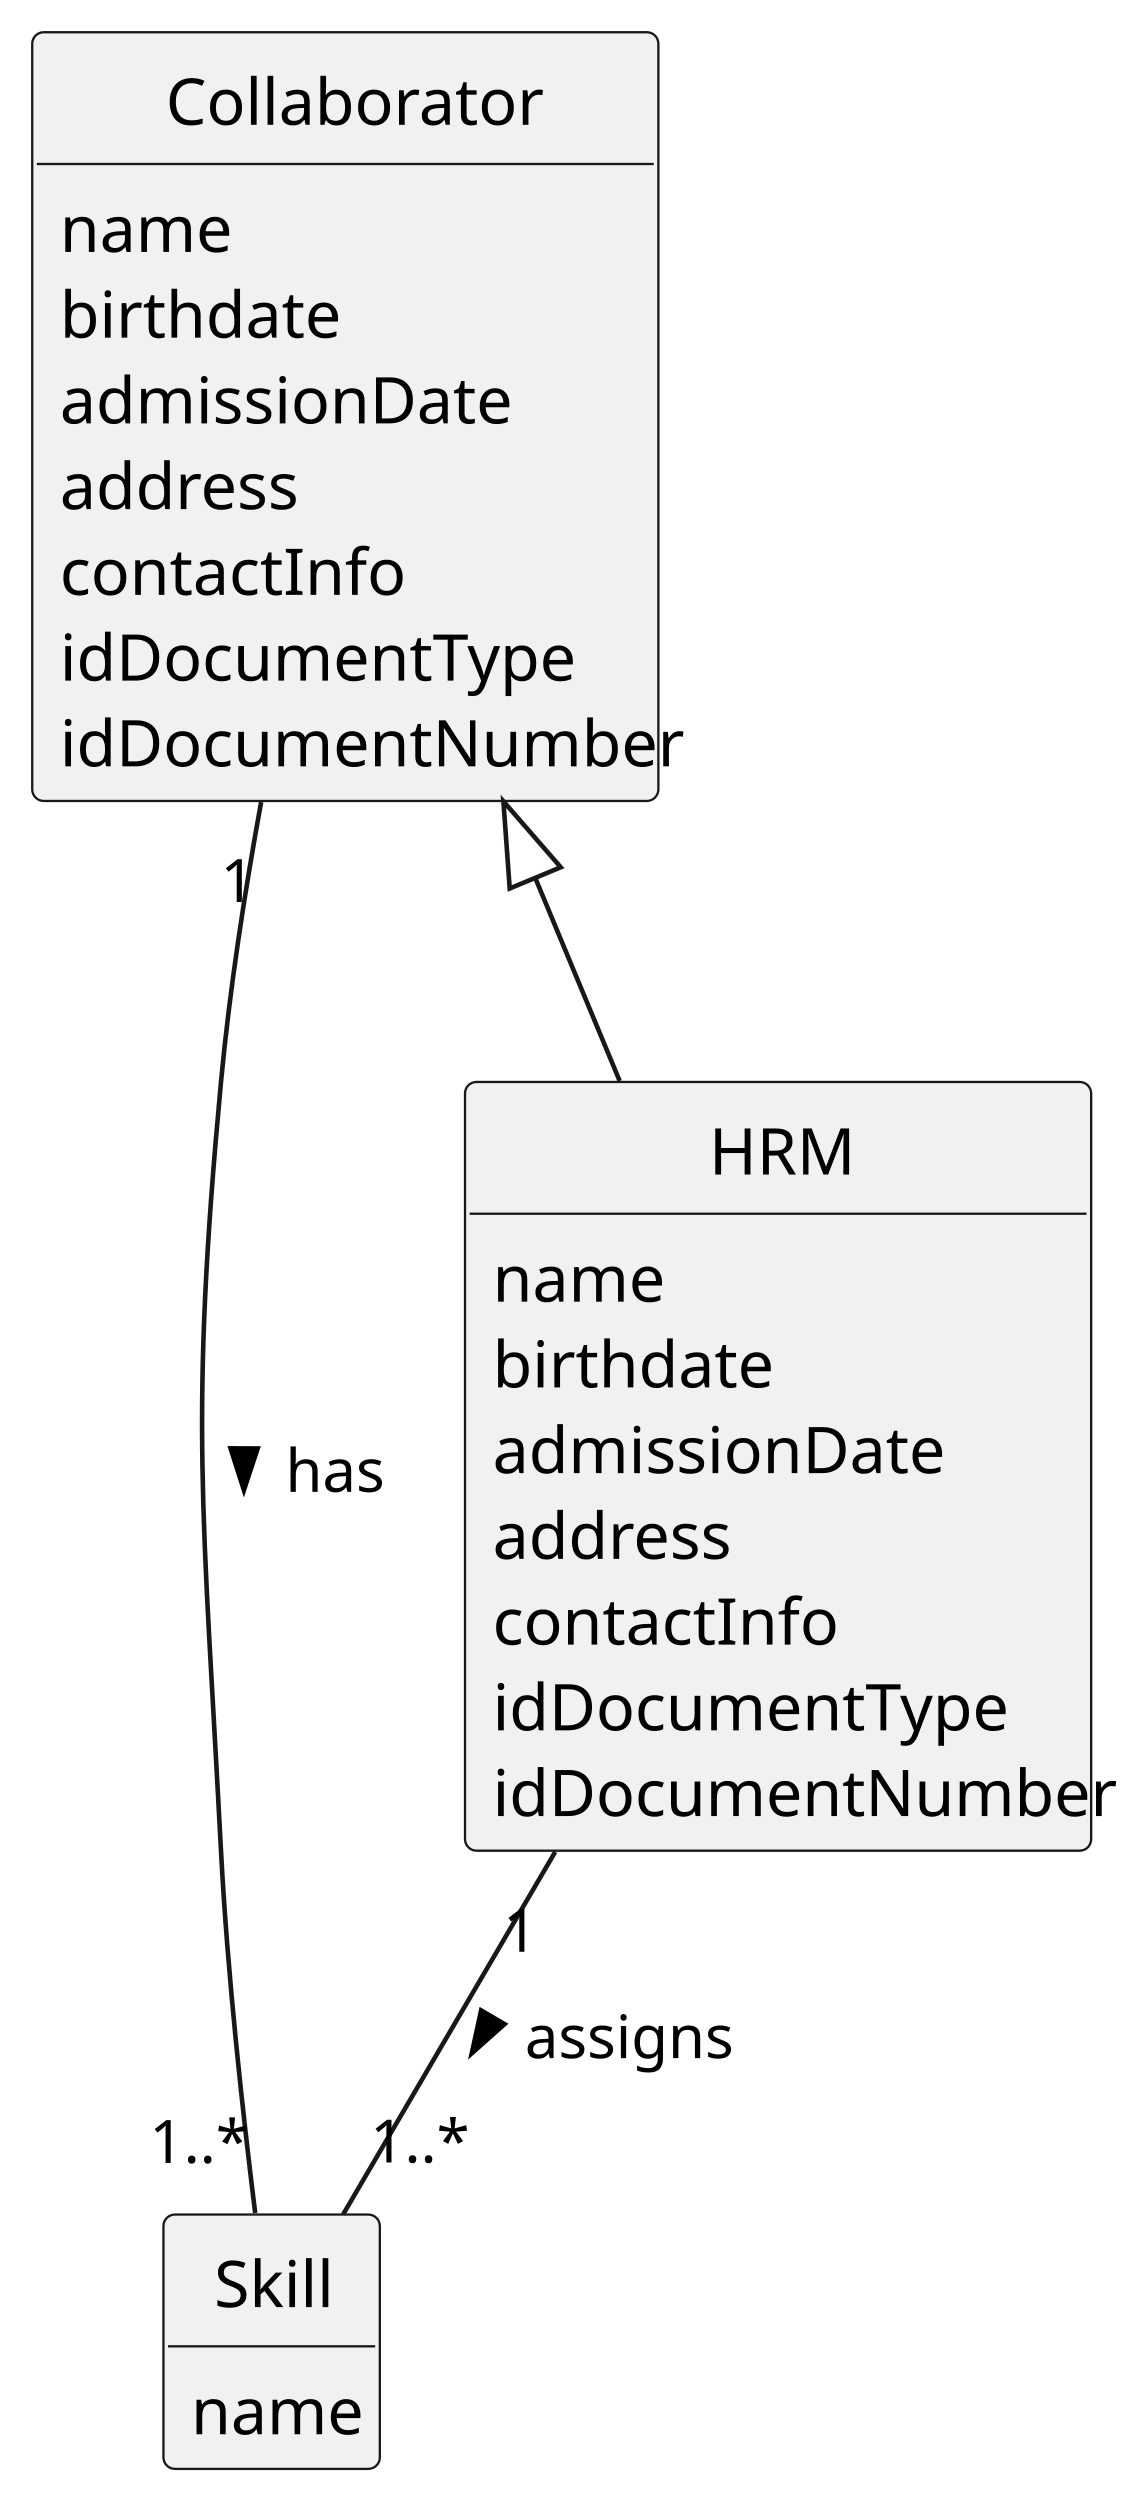
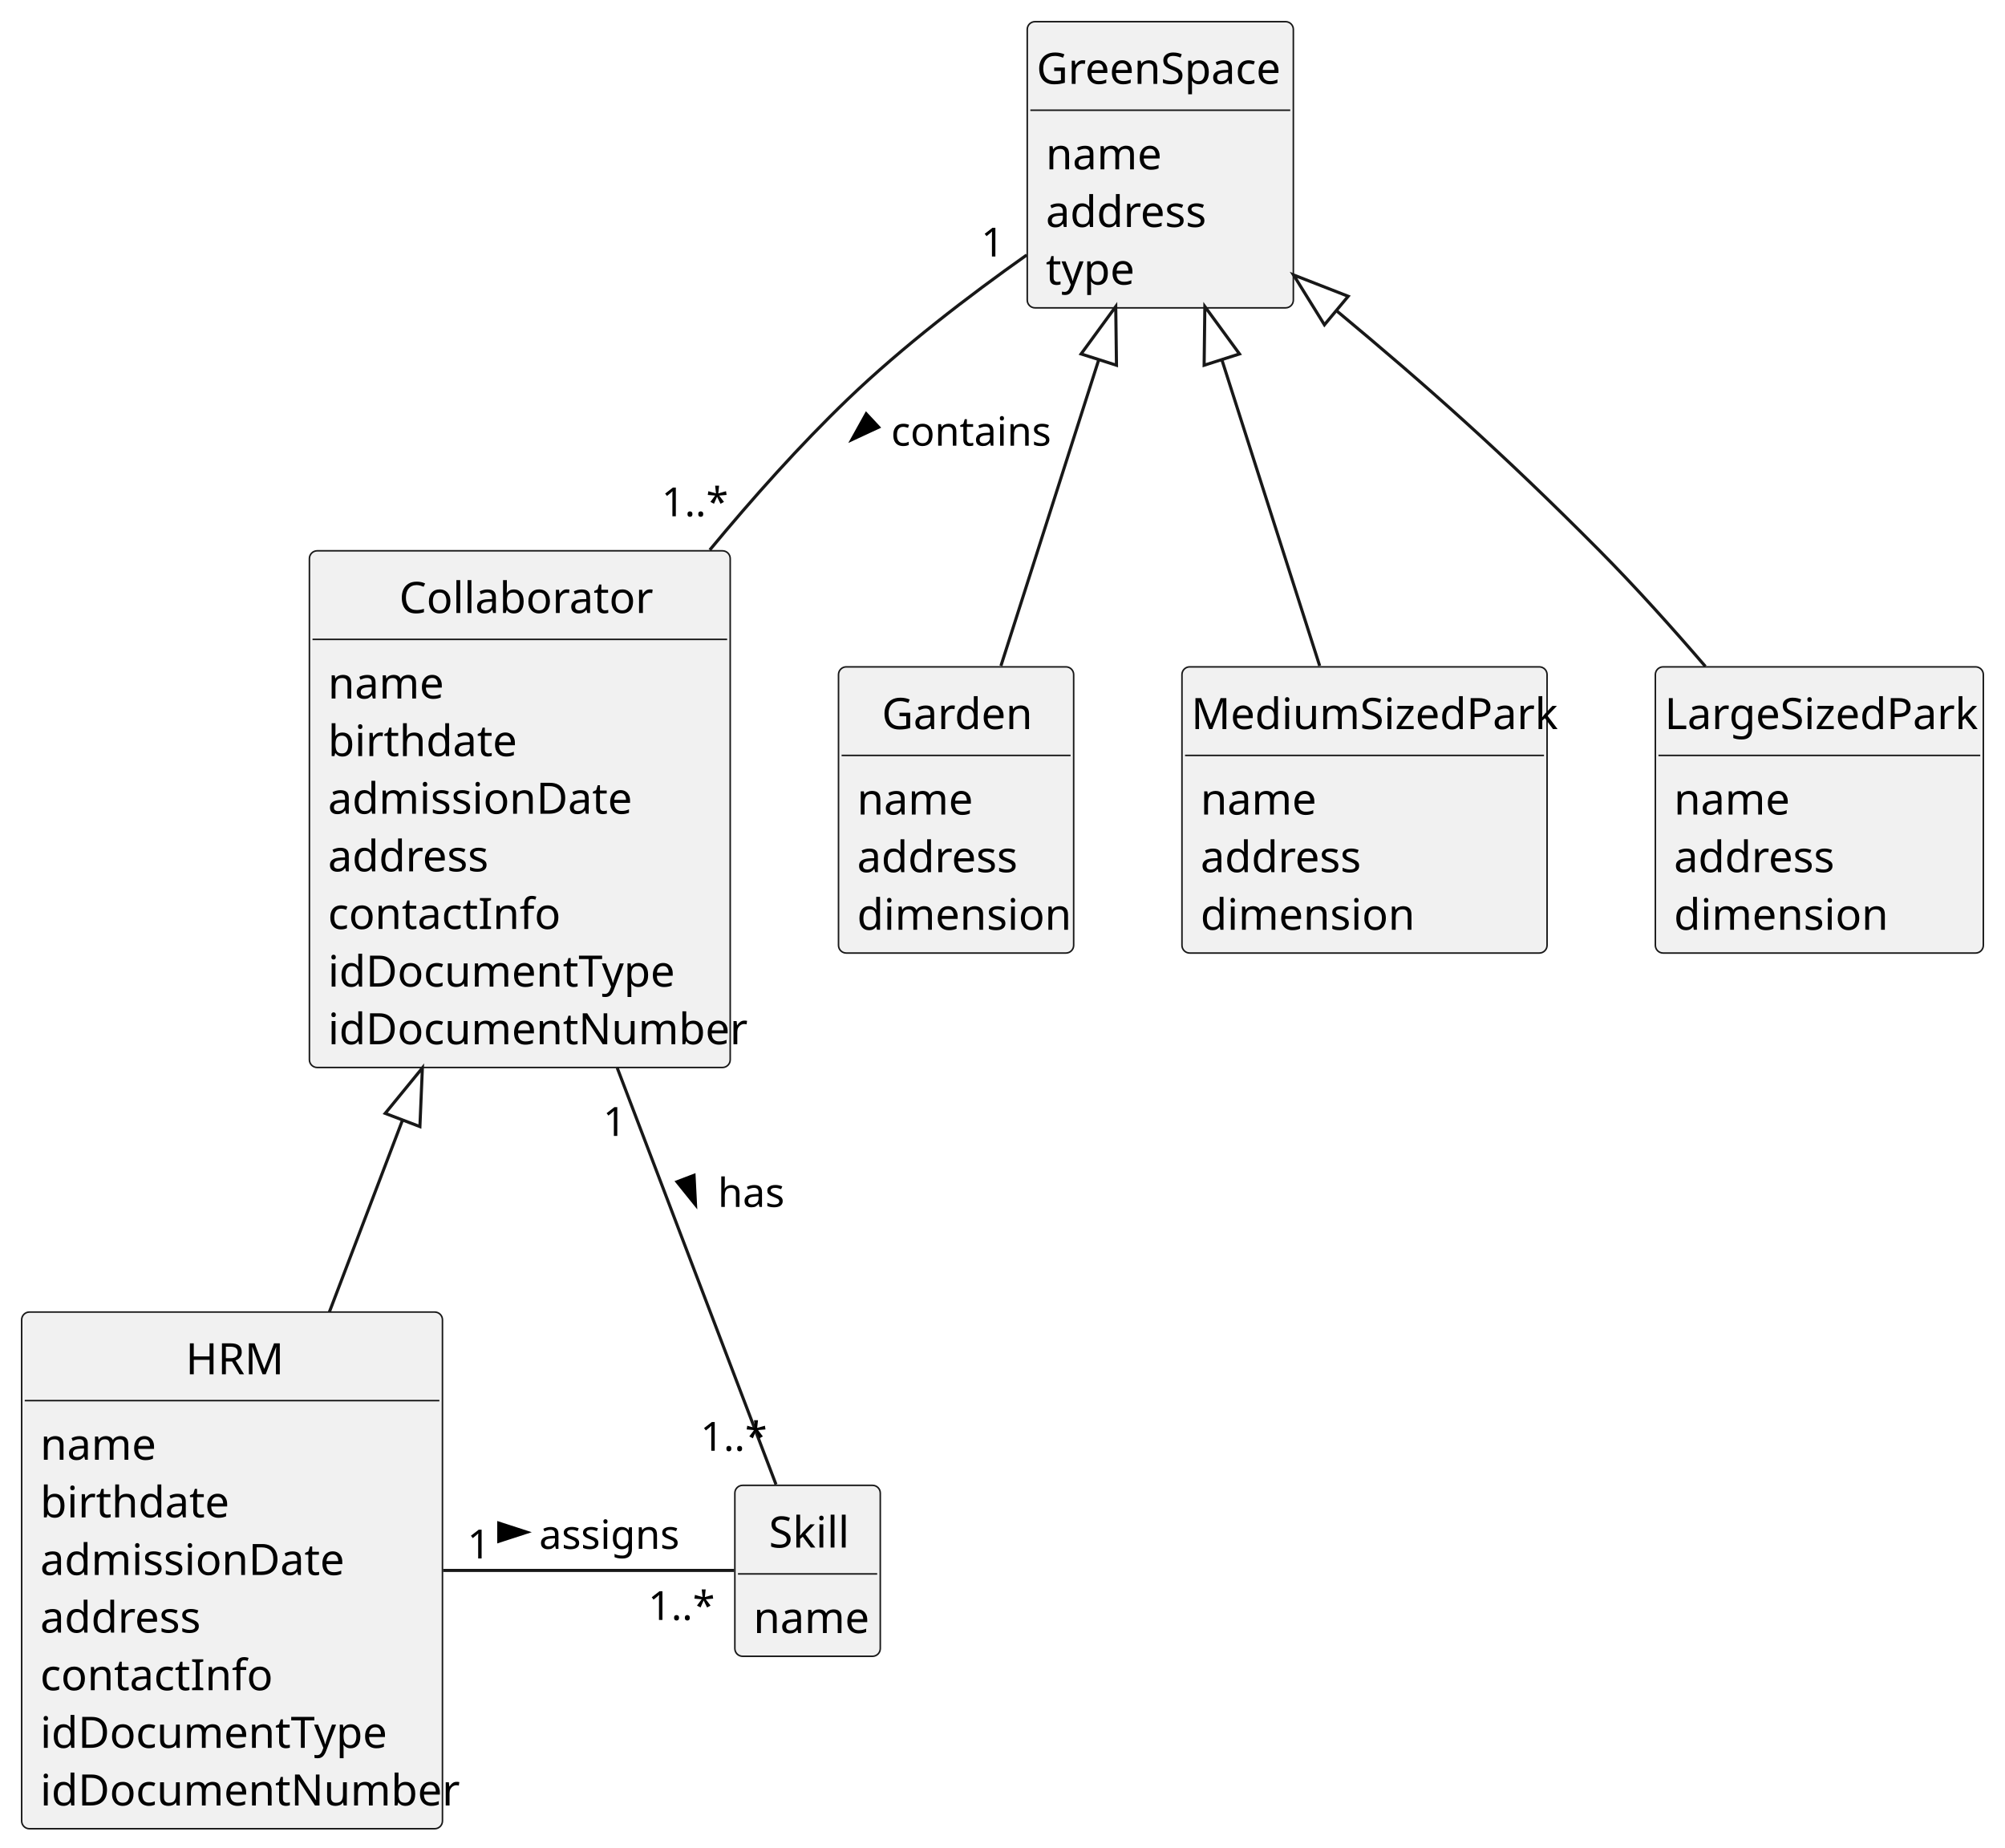
- <svg xmlns="http://www.w3.org/2000/svg" contentStyleType="text/css" height="543px" preserveAspectRatio="none" style="width:244px;height:543px;background:#FFFFFF;" version="1.1" viewBox="0 0 244 543" width="244px" zoomAndPan="magnify">
+ <svg xmlns="http://www.w3.org/2000/svg" contentStyleType="text/css" height="597px" preserveAspectRatio="none" style="width:648px;height:597px;background:#FFFFFF;" version="1.1" viewBox="0 0 648 597" width="648px" zoomAndPan="magnify">
  <defs />
  <g>
    <g id="elem_Collaborator">
-       <rect codeLine="16" fill="#F1F1F1" height="166.969" id="Collaborator" rx="2.5" ry="2.5" style="stroke:#181818;stroke-width:0.5;" width="136" x="7" y="7" />
-       <text fill="#000000" font-family="sans-serif" font-size="14" lengthAdjust="spacing" textLength="78" x="36" y="27.107">Collaborator</text>
-       <line style="stroke:#181818;stroke-width:0.5;" x1="8" x2="142" y1="35.621" y2="35.621" />
-       <text fill="#000000" font-family="sans-serif" font-size="14" lengthAdjust="spacing" textLength="35" x="13" y="54.728">name</text>
-       <text fill="#000000" font-family="sans-serif" font-size="14" lengthAdjust="spacing" textLength="56" x="13" y="73.35">birthdate</text>
-       <text fill="#000000" font-family="sans-serif" font-size="14" lengthAdjust="spacing" textLength="93" x="13" y="91.971">admissionDate</text>
-       <text fill="#000000" font-family="sans-serif" font-size="14" lengthAdjust="spacing" textLength="51" x="13" y="110.592">address</text>
-       <text fill="#000000" font-family="sans-serif" font-size="14" lengthAdjust="spacing" textLength="69" x="13" y="129.213">contactInfo</text>
-       <text fill="#000000" font-family="sans-serif" font-size="14" lengthAdjust="spacing" textLength="107" x="13" y="147.834">idDocumentType</text>
-       <text fill="#000000" font-family="sans-serif" font-size="14" lengthAdjust="spacing" textLength="124" x="13" y="166.455">idDocumentNumber</text>
+       <rect codeLine="12" fill="#F1F1F1" height="166.969" id="Collaborator" rx="2.5" ry="2.5" style="stroke:#181818;stroke-width:0.5;" width="136" x="100" y="178" />
+       <text fill="#000000" font-family="sans-serif" font-size="14" lengthAdjust="spacing" textLength="78" x="129" y="198.107">Collaborator</text>
+       <line style="stroke:#181818;stroke-width:0.5;" x1="101" x2="235" y1="206.621" y2="206.621" />
+       <text fill="#000000" font-family="sans-serif" font-size="14" lengthAdjust="spacing" textLength="35" x="106" y="225.728">name</text>
+       <text fill="#000000" font-family="sans-serif" font-size="14" lengthAdjust="spacing" textLength="56" x="106" y="244.35">birthdate</text>
+       <text fill="#000000" font-family="sans-serif" font-size="14" lengthAdjust="spacing" textLength="93" x="106" y="262.971">admissionDate</text>
+       <text fill="#000000" font-family="sans-serif" font-size="14" lengthAdjust="spacing" textLength="51" x="106" y="281.592">address</text>
+       <text fill="#000000" font-family="sans-serif" font-size="14" lengthAdjust="spacing" textLength="69" x="106" y="300.213">contactInfo</text>
+       <text fill="#000000" font-family="sans-serif" font-size="14" lengthAdjust="spacing" textLength="107" x="106" y="318.834">idDocumentType</text>
+       <text fill="#000000" font-family="sans-serif" font-size="14" lengthAdjust="spacing" textLength="124" x="106" y="337.455">idDocumentNumber</text>
    </g>
    <g id="elem_Skill">
-       <rect codeLine="26" fill="#F1F1F1" height="55.242" id="Skill" rx="2.5" ry="2.5" style="stroke:#181818;stroke-width:0.5;" width="47" x="35.5" y="481" />
-       <text fill="#000000" font-family="sans-serif" font-size="14" lengthAdjust="spacing" textLength="25" x="46.5" y="501.107">Skill</text>
-       <line style="stroke:#181818;stroke-width:0.5;" x1="36.5" x2="81.5" y1="509.621" y2="509.621" />
-       <text fill="#000000" font-family="sans-serif" font-size="14" lengthAdjust="spacing" textLength="35" x="41.5" y="528.729">name</text>
+       <rect codeLine="22" fill="#F1F1F1" height="55.242" id="Skill" rx="2.5" ry="2.5" style="stroke:#181818;stroke-width:0.5;" width="47" x="237.5" y="480" />
+       <text fill="#000000" font-family="sans-serif" font-size="14" lengthAdjust="spacing" textLength="25" x="248.5" y="500.107">Skill</text>
+       <line style="stroke:#181818;stroke-width:0.5;" x1="238.5" x2="283.5" y1="508.621" y2="508.621" />
+       <text fill="#000000" font-family="sans-serif" font-size="14" lengthAdjust="spacing" textLength="35" x="243.5" y="527.729">name</text>
    </g>
    <g id="elem_HRM">
-       <rect codeLine="30" fill="#F1F1F1" height="166.969" id="HRM" rx="2.5" ry="2.5" style="stroke:#181818;stroke-width:0.5;" width="136" x="101" y="235" />
-       <text fill="#000000" font-family="sans-serif" font-size="14" lengthAdjust="spacing" textLength="30" x="154" y="255.107">HRM</text>
-       <line style="stroke:#181818;stroke-width:0.5;" x1="102" x2="236" y1="263.621" y2="263.621" />
-       <text fill="#000000" font-family="sans-serif" font-size="14" lengthAdjust="spacing" textLength="35" x="107" y="282.728">name</text>
-       <text fill="#000000" font-family="sans-serif" font-size="14" lengthAdjust="spacing" textLength="56" x="107" y="301.35">birthdate</text>
-       <text fill="#000000" font-family="sans-serif" font-size="14" lengthAdjust="spacing" textLength="93" x="107" y="319.971">admissionDate</text>
-       <text fill="#000000" font-family="sans-serif" font-size="14" lengthAdjust="spacing" textLength="51" x="107" y="338.592">address</text>
-       <text fill="#000000" font-family="sans-serif" font-size="14" lengthAdjust="spacing" textLength="69" x="107" y="357.213">contactInfo</text>
-       <text fill="#000000" font-family="sans-serif" font-size="14" lengthAdjust="spacing" textLength="107" x="107" y="375.834">idDocumentType</text>
-       <text fill="#000000" font-family="sans-serif" font-size="14" lengthAdjust="spacing" textLength="124" x="107" y="394.455">idDocumentNumber</text>
+       <rect codeLine="26" fill="#F1F1F1" height="166.969" id="HRM" rx="2.5" ry="2.5" style="stroke:#181818;stroke-width:0.5;" width="136" x="7" y="424" />
+       <text fill="#000000" font-family="sans-serif" font-size="14" lengthAdjust="spacing" textLength="30" x="60" y="444.107">HRM</text>
+       <line style="stroke:#181818;stroke-width:0.5;" x1="8" x2="142" y1="452.621" y2="452.621" />
+       <text fill="#000000" font-family="sans-serif" font-size="14" lengthAdjust="spacing" textLength="35" x="13" y="471.728">name</text>
+       <text fill="#000000" font-family="sans-serif" font-size="14" lengthAdjust="spacing" textLength="56" x="13" y="490.35">birthdate</text>
+       <text fill="#000000" font-family="sans-serif" font-size="14" lengthAdjust="spacing" textLength="93" x="13" y="508.971">admissionDate</text>
+       <text fill="#000000" font-family="sans-serif" font-size="14" lengthAdjust="spacing" textLength="51" x="13" y="527.592">address</text>
+       <text fill="#000000" font-family="sans-serif" font-size="14" lengthAdjust="spacing" textLength="69" x="13" y="546.213">contactInfo</text>
+       <text fill="#000000" font-family="sans-serif" font-size="14" lengthAdjust="spacing" textLength="107" x="13" y="564.834">idDocumentType</text>
+       <text fill="#000000" font-family="sans-serif" font-size="14" lengthAdjust="spacing" textLength="124" x="13" y="583.455">idDocumentNumber</text>
+     </g>
+     <g id="elem_GreenSpace">
+       <rect codeLine="35" fill="#F1F1F1" height="92.484" id="GreenSpace" rx="2.5" ry="2.5" style="stroke:#181818;stroke-width:0.5;" width="86" x="332" y="7" />
+       <text fill="#000000" font-family="sans-serif" font-size="14" lengthAdjust="spacing" textLength="80" x="335" y="27.107">GreenSpace</text>
+       <line style="stroke:#181818;stroke-width:0.5;" x1="333" x2="417" y1="35.621" y2="35.621" />
+       <text fill="#000000" font-family="sans-serif" font-size="14" lengthAdjust="spacing" textLength="35" x="338" y="54.728">name</text>
+       <text fill="#000000" font-family="sans-serif" font-size="14" lengthAdjust="spacing" textLength="51" x="338" y="73.35">address</text>
+       <text fill="#000000" font-family="sans-serif" font-size="14" lengthAdjust="spacing" textLength="27" x="338" y="91.971">type</text>
+     </g>
+     <g id="elem_Garden">
+       <rect codeLine="41" fill="#F1F1F1" height="92.484" id="Garden" rx="2.5" ry="2.5" style="stroke:#181818;stroke-width:0.5;" width="76" x="271" y="215.5" />
+       <text fill="#000000" font-family="sans-serif" font-size="14" lengthAdjust="spacing" textLength="48" x="285" y="235.607">Garden</text>
+       <line style="stroke:#181818;stroke-width:0.5;" x1="272" x2="346" y1="244.121" y2="244.121" />
+       <text fill="#000000" font-family="sans-serif" font-size="14" lengthAdjust="spacing" textLength="35" x="277" y="263.228">name</text>
+       <text fill="#000000" font-family="sans-serif" font-size="14" lengthAdjust="spacing" textLength="51" x="277" y="281.85">address</text>
+       <text fill="#000000" font-family="sans-serif" font-size="14" lengthAdjust="spacing" textLength="64" x="277" y="300.471">dimension</text>
+     </g>
+     <g id="elem_MediumSizedPark">
+       <rect codeLine="47" fill="#F1F1F1" height="92.484" id="MediumSizedPark" rx="2.5" ry="2.5" style="stroke:#181818;stroke-width:0.5;" width="118" x="382" y="215.5" />
+       <text fill="#000000" font-family="sans-serif" font-size="14" lengthAdjust="spacing" textLength="112" x="385" y="235.607">MediumSizedPark</text>
+       <line style="stroke:#181818;stroke-width:0.5;" x1="383" x2="499" y1="244.121" y2="244.121" />
+       <text fill="#000000" font-family="sans-serif" font-size="14" lengthAdjust="spacing" textLength="35" x="388" y="263.228">name</text>
+       <text fill="#000000" font-family="sans-serif" font-size="14" lengthAdjust="spacing" textLength="51" x="388" y="281.85">address</text>
+       <text fill="#000000" font-family="sans-serif" font-size="14" lengthAdjust="spacing" textLength="64" x="388" y="300.471">dimension</text>
+     </g>
+     <g id="elem_LargeSizedPark">
+       <rect codeLine="53" fill="#F1F1F1" height="92.484" id="LargeSizedPark" rx="2.5" ry="2.5" style="stroke:#181818;stroke-width:0.5;" width="106" x="535" y="215.5" />
+       <text fill="#000000" font-family="sans-serif" font-size="14" lengthAdjust="spacing" textLength="100" x="538" y="235.607">LargeSizedPark</text>
+       <line style="stroke:#181818;stroke-width:0.5;" x1="536" x2="640" y1="244.121" y2="244.121" />
+       <text fill="#000000" font-family="sans-serif" font-size="14" lengthAdjust="spacing" textLength="35" x="541" y="263.228">name</text>
+       <text fill="#000000" font-family="sans-serif" font-size="14" lengthAdjust="spacing" textLength="51" x="541" y="281.85">address</text>
+       <text fill="#000000" font-family="sans-serif" font-size="14" lengthAdjust="spacing" textLength="64" x="541" y="300.471">dimension</text>
+     </g>
+     <g id="link_GreenSpace_Garden">
+       <path codeLine="59" d="M355.12,116.206 C344.12,150.626 334.51,180.7 323.49,215.18 " fill="none" id="GreenSpace-backto-Garden" style="stroke:#181818;stroke-width:1.0;" />
+       <polygon fill="none" points="360.6,99.06,349.405,114.379,360.836,118.032,360.6,99.06" style="stroke:#181818;stroke-width:1.0;" />
+     </g>
+     <g id="link_GreenSpace_MediumSizedPark">
+       <path codeLine="60" d="M394.88,116.206 C405.88,150.626 415.49,180.7 426.51,215.18 " fill="none" id="GreenSpace-backto-MediumSizedPark" style="stroke:#181818;stroke-width:1.0;" />
+       <polygon fill="none" points="389.4,99.06,389.164,118.032,400.595,114.379,389.4,99.06" style="stroke:#181818;stroke-width:1.0;" />
+     </g>
+     <g id="link_GreenSpace_LargeSizedPark">
+       <path codeLine="61" d="M431.885,100.354 C460.795,124.414 485.41,146.18 517,178 C528.58,189.67 540.49,202.93 551.17,215.36 " fill="none" id="GreenSpace-backto-LargeSizedPark" style="stroke:#181818;stroke-width:1.0;" />
+       <polygon fill="none" points="418.05,88.84,428.047,104.966,435.724,95.743,418.05,88.84" style="stroke:#181818;stroke-width:1.0;" />
    </g>
    <g id="link_Collaborator_HRM">
-       <path codeLine="41" d="M116.249,190.671 C124.479,210.471 126.36,214.99 134.6,234.8 " fill="none" id="Collaborator-backto-HRM" style="stroke:#181818;stroke-width:1.0;" />
-       <polygon fill="none" points="109.34,174.05,110.708,192.974,121.789,188.368,109.34,174.05" style="stroke:#181818;stroke-width:1.0;" />
+       <path codeLine="62" d="M130.103,361.931 C120.413,387.371 116.15,398.54 106.45,423.98 " fill="none" id="Collaborator-backto-HRM" style="stroke:#181818;stroke-width:1.0;" />
+       <polygon fill="none" points="136.51,345.11,124.496,359.795,135.71,364.067,136.51,345.11" style="stroke:#181818;stroke-width:1.0;" />
    </g>
    <g id="link_HRM_Skill">
-       <path codeLine="42" d="M120.59,402.23 C103.99,430.6 86.58,460.37 74.52,480.98 " fill="none" id="HRM-Skill" style="stroke:#181818;stroke-width:1.0;" />
-       <polygon fill="#000000" points="102.475,445.961,109.579,439.638,104.506,436.67,102.475,445.961" style="stroke:#000000;stroke-width:1.0;" />
-       <text fill="#000000" font-family="sans-serif" font-size="13" lengthAdjust="spacing" textLength="45" x="114" y="447.028">assigns</text>
-       <text fill="#000000" font-family="sans-serif" font-size="13" lengthAdjust="spacing" textLength="7" x="109.291" y="423.909">1</text>
-       <text fill="#000000" font-family="sans-serif" font-size="13" lengthAdjust="spacing" textLength="20" x="80.421" y="469.684">1..*</text>
+       <path codeLine="63" d="M143.2,507.5 C176.17,507.5 213.63,507.5 237.28,507.5 " fill="none" id="HRM-Skill" style="stroke:#181818;stroke-width:1.0;" />
+       <polygon fill="#000000" points="170.25,495.146,161.205,492.207,161.205,498.084,170.25,495.146" style="stroke:#000000;stroke-width:1.0;" />
+       <text fill="#000000" font-family="sans-serif" font-size="13" lengthAdjust="spacing" textLength="45" x="174.25" y="500.528">assigns</text>
+       <text fill="#000000" font-family="sans-serif" font-size="13" lengthAdjust="spacing" textLength="7" x="151.042" y="503.616">1</text>
+       <text fill="#000000" font-family="sans-serif" font-size="13" lengthAdjust="spacing" textLength="20" x="209.482" y="523.5">1..*</text>
    </g>
    <g id="link_Collaborator_Skill">
-       <path codeLine="43" d="M56.72,174.22 C53.1,194.03 49.85,215.19 48,235 C41.11,308.9 44.15,327.88 48,402 C49.4,428.85 52.78,459.39 55.43,480.68 " fill="none" id="Collaborator-Skill" style="stroke:#181818;stroke-width:1.0;" />
-       <polygon fill="#000000" points="52.979,323.646,55.956,314.613,50.078,314.588,52.979,323.646" style="stroke:#000000;stroke-width:1.0;" />
-       <text fill="#000000" font-family="sans-serif" font-size="13" lengthAdjust="spacing" textLength="21" x="62" y="324.028">has</text>
-       <text fill="#000000" font-family="sans-serif" font-size="13" lengthAdjust="spacing" textLength="7" x="47.916" y="195.899">1</text>
-       <text fill="#000000" font-family="sans-serif" font-size="13" lengthAdjust="spacing" textLength="20" x="32.462" y="469.769">1..*</text>
+       <path codeLine="64" d="M199.49,345.11 C217.35,391.98 238.52,447.53 250.8,479.73 " fill="none" id="Collaborator-Skill" style="stroke:#181818;stroke-width:1.0;" />
+       <polygon fill="#000000" points="224.781,389.318,224.305,379.819,218.813,381.912,224.781,389.318" style="stroke:#000000;stroke-width:1.0;" />
+       <text fill="#000000" font-family="sans-serif" font-size="13" lengthAdjust="spacing" textLength="21" x="232" y="390.028">has</text>
+       <text fill="#000000" font-family="sans-serif" font-size="13" lengthAdjust="spacing" textLength="7" x="194.895" y="367.068">1</text>
+       <text fill="#000000" font-family="sans-serif" font-size="13" lengthAdjust="spacing" textLength="20" x="226.381" y="468.83">1..*</text>
+     </g>
+     <g id="link_GreenSpace_Collaborator">
+       <path codeLine="65" d="M331.82,82.41 C313.17,95.58 291.64,112.05 274,129 C258.57,143.83 243.32,160.9 229.4,177.72 " fill="none" id="GreenSpace-Collaborator" style="stroke:#181818;stroke-width:1.0;" />
+       <polygon fill="#000000" points="275.34,142.052,283.963,138.041,279.959,133.738,275.34,142.052" style="stroke:#000000;stroke-width:1.0;" />
+       <text fill="#000000" font-family="sans-serif" font-size="13" lengthAdjust="spacing" textLength="49" x="288" y="144.028">contains</text>
+       <text fill="#000000" font-family="sans-serif" font-size="13" lengthAdjust="spacing" textLength="7" x="317.089" y="82.885">1</text>
+       <text fill="#000000" font-family="sans-serif" font-size="13" lengthAdjust="spacing" textLength="20" x="213.817" y="166.832">1..*</text>
    </g>
  </g>
</svg>
